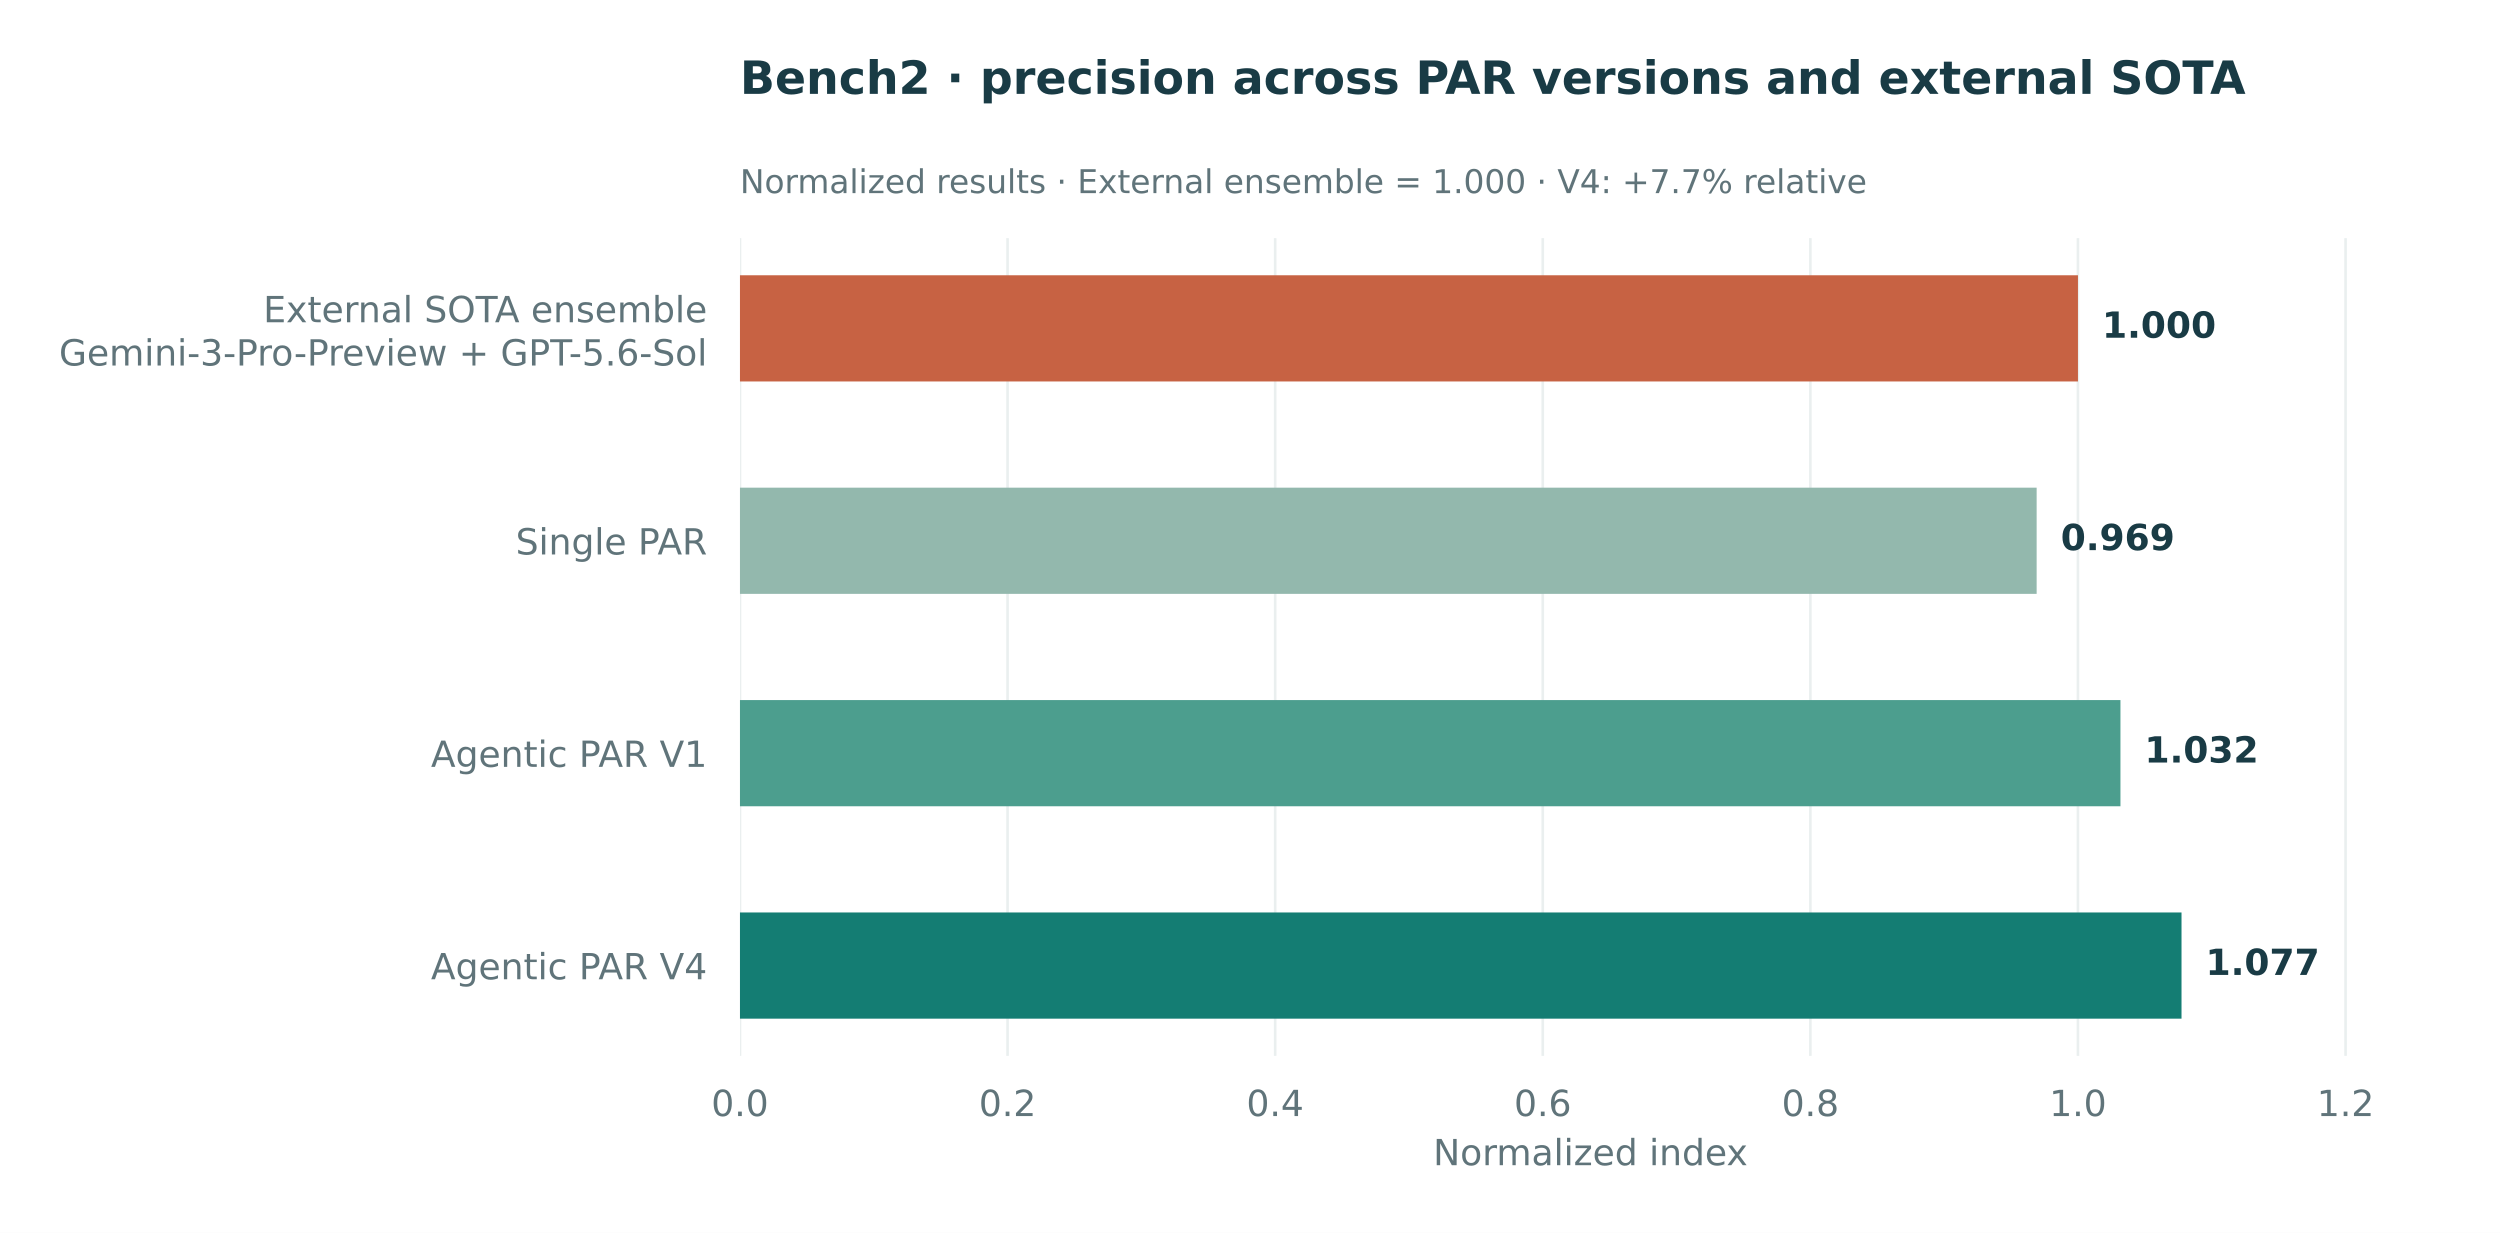
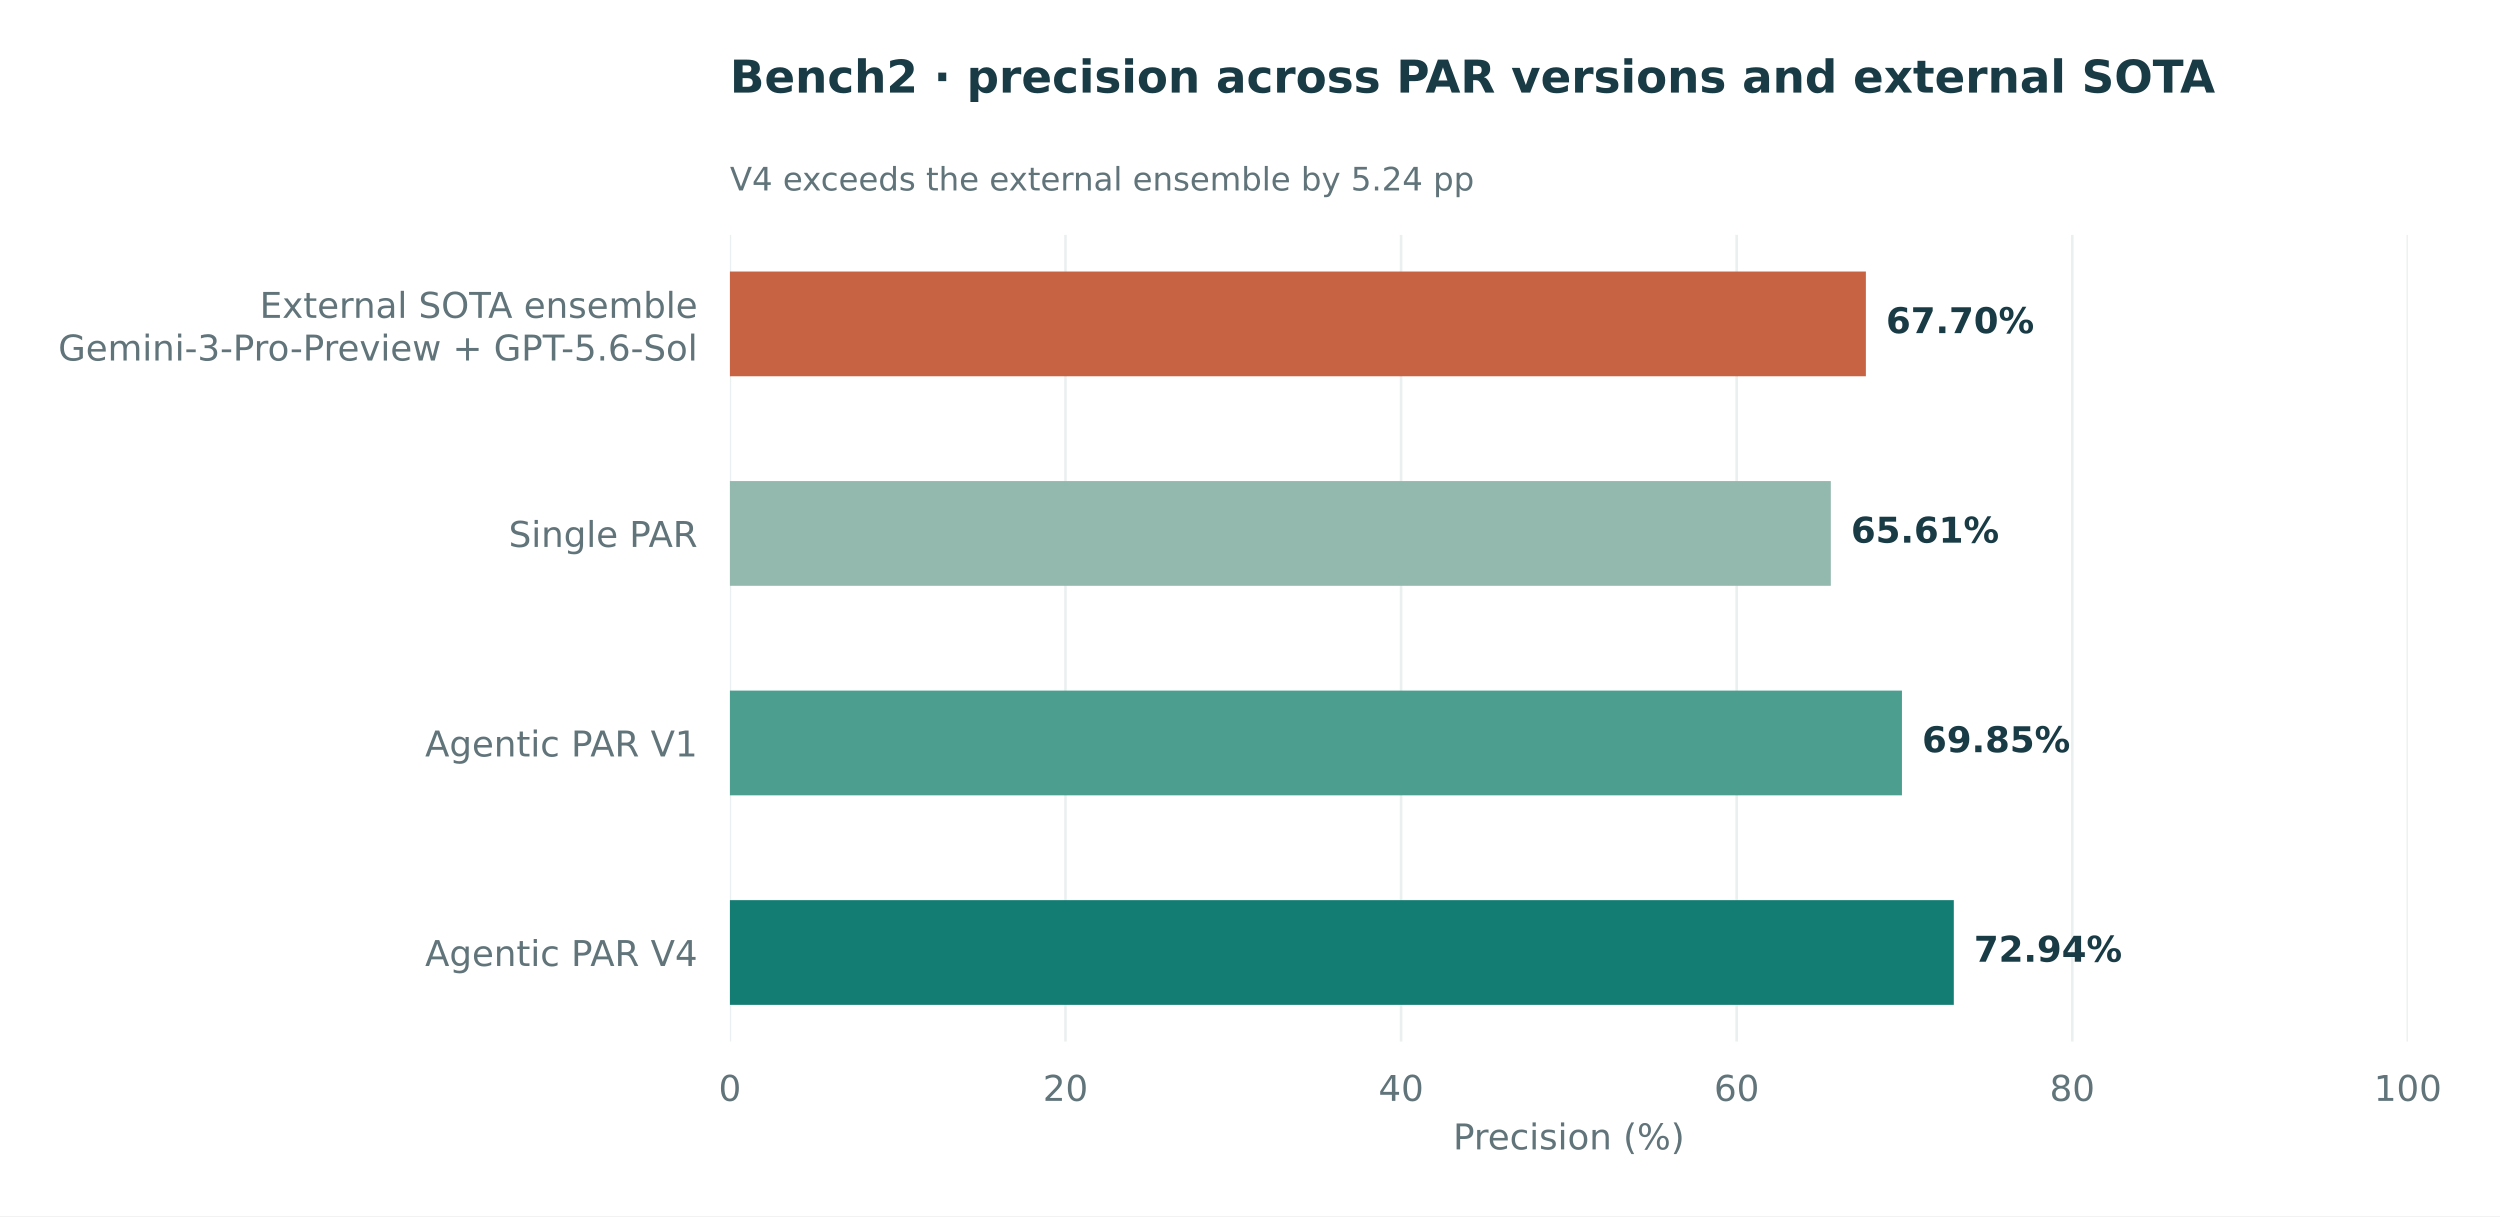
- <svg xmlns="http://www.w3.org/2000/svg" width="762.684pt" height="376.119pt" viewBox="0 0 762.684 376.119" version="1.1">
+ <svg xmlns="http://www.w3.org/2000/svg" width="773.182pt" height="376.119pt" viewBox="0 0 773.182 376.119" version="1.1">
  <defs>
    <style type="text/css">*{stroke-linejoin: round; stroke-linecap: butt}</style>
  </defs>
  <g id="figure_1">
    <g id="patch_1">
-       <path d="M 0 376.119 L 762.684 376.119 L 762.684 0 L 0 0 z " style="fill: #ffffff" />
+       <path d="M 0 376.119 L 773.182 376.119 L 773.182 0 L 0 0 z " style="fill: #ffffff" />
    </g>
    <g id="axes_1">
      <g id="patch_2">
        <path d="M 225.744 322.118 L 744.684 322.118 L 744.684 72.638 L 225.744 72.638 z " style="fill: #ffffff" />
      </g>
      <g id="matplotlib.axis_1">
        <g id="xtick_1">
          <g id="line2d_1">
-             <path d="M 225.744 322.118 L 225.744 72.638 " clip-path="url(#p64b1d8d1db)" style="fill: none; stroke: #dce5e4; stroke-opacity: 0.6; stroke-width: 0.8; stroke-linecap: square" />
+             <path d="M 225.744 322.118 L 225.744 72.638 " clip-path="url(#p83646afcbf)" style="fill: none; stroke: #dce5e4; stroke-opacity: 0.6; stroke-width: 0.8; stroke-linecap: square" />
          </g>
          <g id="line2d_2" />
          <g id="text_1">
-             <text style="font-size: 11px; font-family: 'DejaVu Sans'; text-anchor: middle; fill: #60747a" x="225.744" y="340.475" transform="rotate(-0 225.7439 340.4752)">0.0</text>
+             <text style="font-size: 11px; font-family: 'DejaVu Sans'; text-anchor: middle; fill: #60747a" x="225.744" y="340.475" transform="rotate(-0 225.7439 340.4752)">0</text>
          </g>
        </g>
        <g id="xtick_2">
          <g id="line2d_3">
-             <path d="M 307.381 322.118 L 307.381 72.638 " clip-path="url(#p64b1d8d1db)" style="fill: none; stroke: #dce5e4; stroke-opacity: 0.6; stroke-width: 0.8; stroke-linecap: square" />
+             <path d="M 329.532 322.118 L 329.532 72.638 " clip-path="url(#p83646afcbf)" style="fill: none; stroke: #dce5e4; stroke-opacity: 0.6; stroke-width: 0.8; stroke-linecap: square" />
          </g>
          <g id="line2d_4" />
          <g id="text_2">
-             <text style="font-size: 11px; font-family: 'DejaVu Sans'; text-anchor: middle; fill: #60747a" x="307.381" y="340.475" transform="rotate(-0 307.3811 340.4752)">0.2</text>
+             <text style="font-size: 11px; font-family: 'DejaVu Sans'; text-anchor: middle; fill: #60747a" x="329.532" y="340.475" transform="rotate(-0 329.5319 340.4752)">20</text>
          </g>
        </g>
        <g id="xtick_3">
          <g id="line2d_5">
-             <path d="M 389.018 322.118 L 389.018 72.638 " clip-path="url(#p64b1d8d1db)" style="fill: none; stroke: #dce5e4; stroke-opacity: 0.6; stroke-width: 0.8; stroke-linecap: square" />
+             <path d="M 433.32 322.118 L 433.32 72.638 " clip-path="url(#p83646afcbf)" style="fill: none; stroke: #dce5e4; stroke-opacity: 0.6; stroke-width: 0.8; stroke-linecap: square" />
          </g>
          <g id="line2d_6" />
          <g id="text_3">
-             <text style="font-size: 11px; font-family: 'DejaVu Sans'; text-anchor: middle; fill: #60747a" x="389.018" y="340.475" transform="rotate(-0 389.0183 340.4752)">0.4</text>
+             <text style="font-size: 11px; font-family: 'DejaVu Sans'; text-anchor: middle; fill: #60747a" x="433.32" y="340.475" transform="rotate(-0 433.3199 340.4752)">40</text>
          </g>
        </g>
        <g id="xtick_4">
          <g id="line2d_7">
-             <path d="M 470.655 322.118 L 470.655 72.638 " clip-path="url(#p64b1d8d1db)" style="fill: none; stroke: #dce5e4; stroke-opacity: 0.6; stroke-width: 0.8; stroke-linecap: square" />
+             <path d="M 537.108 322.118 L 537.108 72.638 " clip-path="url(#p83646afcbf)" style="fill: none; stroke: #dce5e4; stroke-opacity: 0.6; stroke-width: 0.8; stroke-linecap: square" />
          </g>
          <g id="line2d_8" />
          <g id="text_4">
-             <text style="font-size: 11px; font-family: 'DejaVu Sans'; text-anchor: middle; fill: #60747a" x="470.655" y="340.475" transform="rotate(-0 470.6555 340.4752)">0.6</text>
+             <text style="font-size: 11px; font-family: 'DejaVu Sans'; text-anchor: middle; fill: #60747a" x="537.108" y="340.475" transform="rotate(-0 537.1079 340.4752)">60</text>
          </g>
        </g>
        <g id="xtick_5">
          <g id="line2d_9">
-             <path d="M 552.293 322.118 L 552.293 72.638 " clip-path="url(#p64b1d8d1db)" style="fill: none; stroke: #dce5e4; stroke-opacity: 0.6; stroke-width: 0.8; stroke-linecap: square" />
+             <path d="M 640.896 322.118 L 640.896 72.638 " clip-path="url(#p83646afcbf)" style="fill: none; stroke: #dce5e4; stroke-opacity: 0.6; stroke-width: 0.8; stroke-linecap: square" />
          </g>
          <g id="line2d_10" />
          <g id="text_5">
-             <text style="font-size: 11px; font-family: 'DejaVu Sans'; text-anchor: middle; fill: #60747a" x="552.293" y="340.475" transform="rotate(-0 552.2927 340.4752)">0.8</text>
+             <text style="font-size: 11px; font-family: 'DejaVu Sans'; text-anchor: middle; fill: #60747a" x="640.896" y="340.475" transform="rotate(-0 640.8959 340.4752)">80</text>
          </g>
        </g>
        <g id="xtick_6">
          <g id="line2d_11">
-             <path d="M 633.93 322.118 L 633.93 72.638 " clip-path="url(#p64b1d8d1db)" style="fill: none; stroke: #dce5e4; stroke-opacity: 0.6; stroke-width: 0.8; stroke-linecap: square" />
+             <path d="M 744.684 322.118 L 744.684 72.638 " clip-path="url(#p83646afcbf)" style="fill: none; stroke: #dce5e4; stroke-opacity: 0.6; stroke-width: 0.8; stroke-linecap: square" />
          </g>
          <g id="line2d_12" />
          <g id="text_6">
-             <text style="font-size: 11px; font-family: 'DejaVu Sans'; text-anchor: middle; fill: #60747a" x="633.93" y="340.475" transform="rotate(-0 633.9299 340.4752)">1.0</text>
+             <text style="font-size: 11px; font-family: 'DejaVu Sans'; text-anchor: middle; fill: #60747a" x="744.684" y="340.475" transform="rotate(-0 744.6839 340.4752)">100</text>
          </g>
        </g>
-         <g id="xtick_7">
-           <g id="line2d_13">
-             <path d="M 715.567 322.118 L 715.567 72.638 " clip-path="url(#p64b1d8d1db)" style="fill: none; stroke: #dce5e4; stroke-opacity: 0.6; stroke-width: 0.8; stroke-linecap: square" />
-           </g>
-           <g id="line2d_14" />
-           <g id="text_7">
-             <text style="font-size: 11px; font-family: 'DejaVu Sans'; text-anchor: middle; fill: #60747a" x="715.567" y="340.475" transform="rotate(-0 715.567 340.4752)">1.2</text>
-           </g>
-         </g>
-         <g id="text_8">
-           <text style="font-size: 11px; font-family: 'DejaVu Sans'; text-anchor: middle; fill: #60747a" x="485.214" y="355.476" transform="rotate(-0 485.2139 355.4761)">Normalized index</text>
+         <g id="text_7">
+           <text style="font-size: 11px; font-family: 'DejaVu Sans'; text-anchor: middle; fill: #60747a" x="485.214" y="355.476" transform="rotate(-0 485.2139 355.4761)">Precision (%)</text>
        </g>
      </g>
      <g id="matplotlib.axis_2">
        <g id="ytick_1">
-           <g id="line2d_15" />
-           <g id="text_9">
+           <g id="line2d_13" />
+           <g id="text_8">
            <text style="font-size: 11px; font-family: 'DejaVu Sans'; fill: #60747a" transform="translate(80.32016 98.30599)">External SOTA ensemble</text>
            <text style="font-size: 11px; font-family: 'DejaVu Sans'; fill: #60747a" transform="translate(18 111.509)">Gemini-3-Pro-Preview + GPT-5.6-Sol</text>
          </g>
        </g>
        <g id="ytick_2">
-           <g id="line2d_16" />
-           <g id="text_10">
+           <g id="line2d_14" />
+           <g id="text_9">
            <text style="font-size: 11px; font-family: 'DejaVu Sans'; text-anchor: end; fill: #60747a" x="215.744" y="169.157" transform="rotate(-0 215.7439 169.157)">Single PAR</text>
          </g>
        </g>
        <g id="ytick_3">
-           <g id="line2d_17" />
-           <g id="text_11">
+           <g id="line2d_15" />
+           <g id="text_10">
            <text style="font-size: 11px; font-family: 'DejaVu Sans'; text-anchor: end; fill: #60747a" x="215.744" y="233.957" transform="rotate(-0 215.7439 233.957)">Agentic PAR V1</text>
          </g>
        </g>
        <g id="ytick_4">
-           <g id="line2d_18" />
-           <g id="text_12">
+           <g id="line2d_16" />
+           <g id="text_11">
            <text style="font-size: 11px; font-family: 'DejaVu Sans'; text-anchor: end; fill: #60747a" x="215.744" y="298.757" transform="rotate(-0 215.7439 298.757)">Agentic PAR V4</text>
          </g>
        </g>
      </g>
      <g id="patch_3">
-         <path d="M 225.744 83.978 L 633.93 83.978 L 633.93 116.378 L 225.744 116.378 z " clip-path="url(#p64b1d8d1db)" style="fill: #c76243" />
+         <path d="M 225.744 83.978 L 577.066 83.978 L 577.066 116.378 L 225.744 116.378 z " clip-path="url(#p83646afcbf)" style="fill: #c76243" />
      </g>
      <g id="patch_4">
-         <path d="M 225.744 148.778 L 621.329 148.778 L 621.329 181.178 L 225.744 181.178 z " clip-path="url(#p64b1d8d1db)" style="fill: #93b8ad" />
+         <path d="M 225.744 148.778 L 566.22 148.778 L 566.22 181.178 L 225.744 181.178 z " clip-path="url(#p83646afcbf)" style="fill: #93b8ad" />
      </g>
      <g id="patch_5">
-         <path d="M 225.744 213.578 L 646.893 213.578 L 646.893 245.978 L 225.744 245.978 z " clip-path="url(#p64b1d8d1db)" style="fill: #4c9e8e" />
+         <path d="M 225.744 213.578 L 588.223 213.578 L 588.223 245.978 L 225.744 245.978 z " clip-path="url(#p83646afcbf)" style="fill: #4c9e8e" />
      </g>
      <g id="patch_6">
-         <path d="M 225.744 278.378 L 665.524 278.378 L 665.524 310.778 L 225.744 310.778 z " clip-path="url(#p64b1d8d1db)" style="fill: #147d73" />
+         <path d="M 225.744 278.378 L 604.259 278.378 L 604.259 310.778 L 225.744 310.778 z " clip-path="url(#p83646afcbf)" style="fill: #147d73" />
+       </g>
+       <g id="text_12">
+         <text style="font-weight: 700; font-size: 11px; font-family: 'DejaVu Sans'; text-anchor: start; fill: #193b45" x="583.294" y="103.035" transform="rotate(-0 583.2936 103.0352)">67.70%</text>
      </g>
      <g id="text_13">
-         <text style="font-weight: 700; font-size: 11px; font-family: 'DejaVu Sans'; text-anchor: start; fill: #193b45" x="641.277" y="103.035" transform="rotate(-0 641.2772 103.0352)">1.000</text>
+         <text style="font-weight: 700; font-size: 11px; font-family: 'DejaVu Sans'; text-anchor: start; fill: #193b45" x="572.448" y="167.835" transform="rotate(-0 572.4477 167.8352)">65.61%</text>
      </g>
      <g id="text_14">
-         <text style="font-weight: 700; font-size: 11px; font-family: 'DejaVu Sans'; text-anchor: start; fill: #193b45" x="628.676" y="167.835" transform="rotate(-0 628.6759 167.8352)">0.969</text>
+         <text style="font-weight: 700; font-size: 11px; font-family: 'DejaVu Sans'; text-anchor: start; fill: #193b45" x="594.451" y="232.635" transform="rotate(-0 594.4508 232.6352)">69.85%</text>
      </g>
      <g id="text_15">
-         <text style="font-weight: 700; font-size: 11px; font-family: 'DejaVu Sans'; text-anchor: start; fill: #193b45" x="654.24" y="232.635" transform="rotate(-0 654.2403 232.6352)">1.032</text>
+         <text style="font-weight: 700; font-size: 11px; font-family: 'DejaVu Sans'; text-anchor: start; fill: #193b45" x="610.486" y="297.435" transform="rotate(-0 610.486 297.4352)">72.94%</text>
      </g>
      <g id="text_16">
-         <text style="font-weight: 700; font-size: 11px; font-family: 'DejaVu Sans'; text-anchor: start; fill: #193b45" x="672.871" y="297.435" transform="rotate(-0 672.8709 297.4352)">1.077</text>
+         <text style="font-size: 10px; font-family: 'DejaVu Sans'; text-anchor: start; fill: #60747a" x="225.744" y="58.916" transform="rotate(-0 225.7439 58.91641)">V4 exceeds the external ensemble by 5.24 pp</text>
      </g>
      <g id="text_17">
-         <text style="font-size: 10px; font-family: 'DejaVu Sans'; text-anchor: start; fill: #60747a" x="225.744" y="58.916" transform="rotate(-0 225.7439 58.91641)">Normalized results · External ensemble = 1.000 · V4: +7.7% relative</text>
-       </g>
-       <g id="text_18">
        <text style="font-weight: 700; font-size: 14px; font-family: 'DejaVu Sans'; text-anchor: start; fill: #193b45" x="225.744" y="28.638" transform="rotate(-0 225.7439 28.63781)">Bench2 · precision across PAR versions and external SOTA</text>
      </g>
    </g>
  </g>
  <defs>
-     <clipPath id="p64b1d8d1db">
+     <clipPath id="p83646afcbf">
      <rect x="225.744" y="72.638" width="518.94" height="249.48" />
    </clipPath>
  </defs>
</svg>
